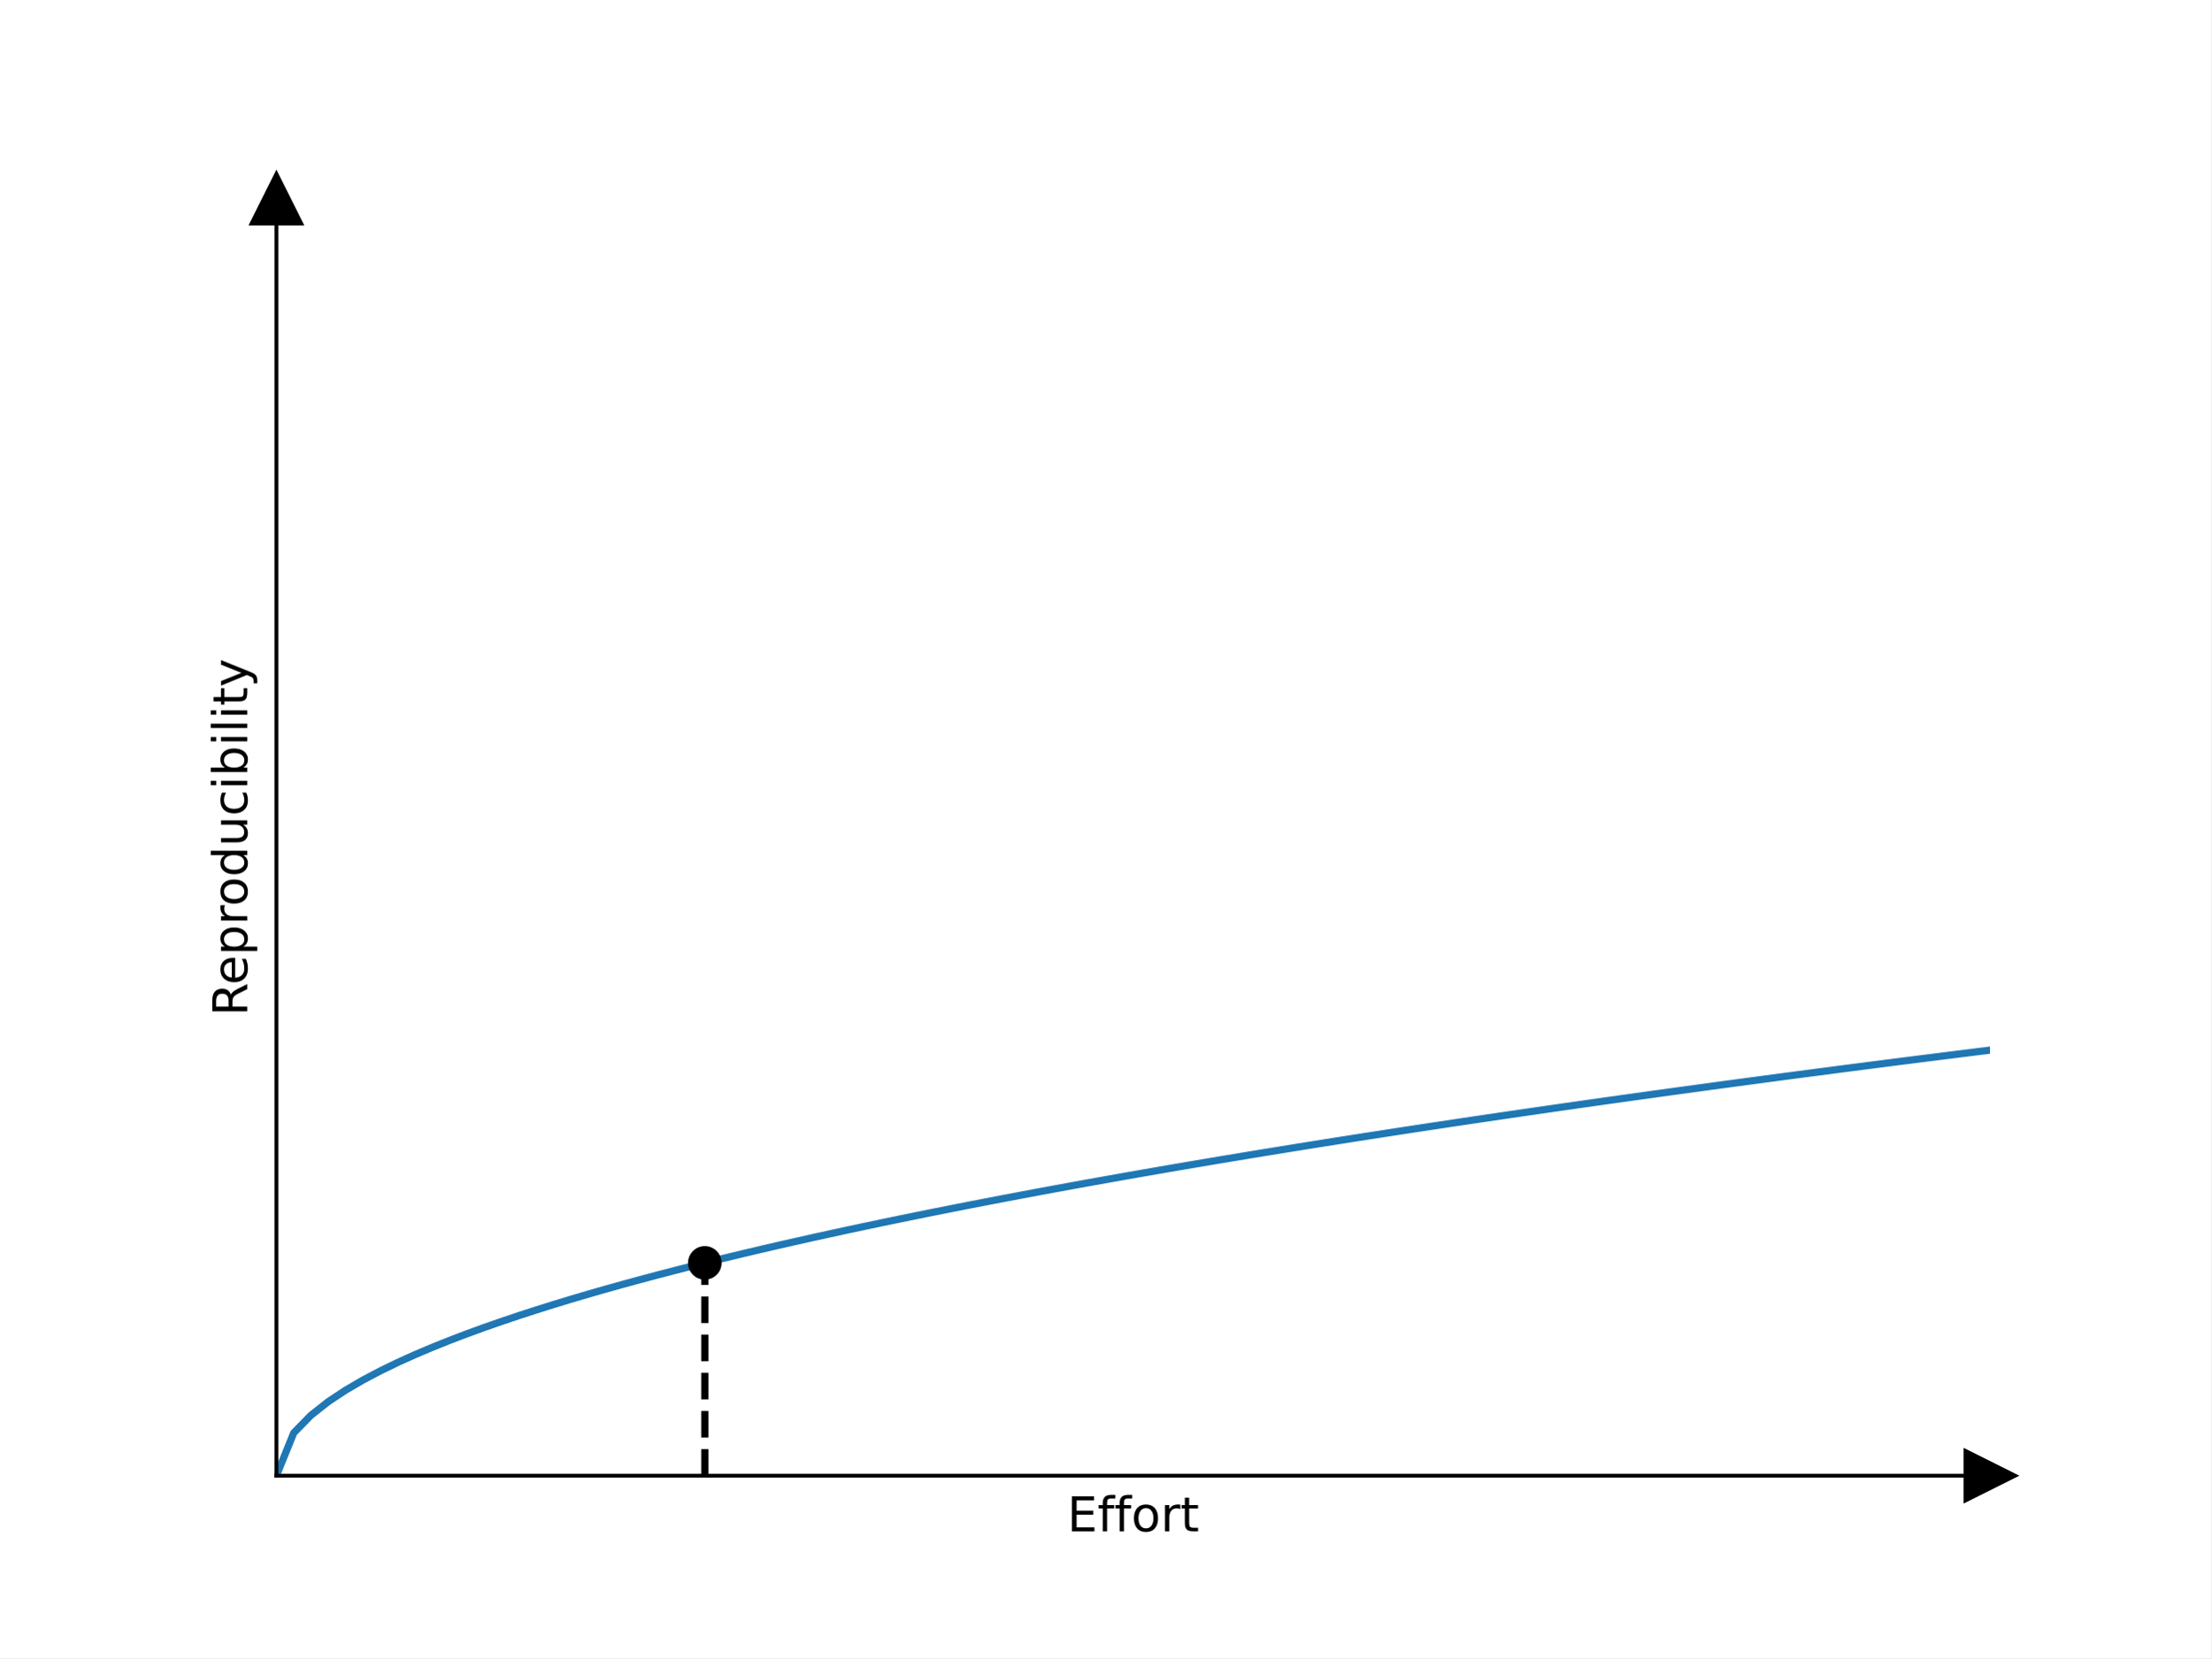
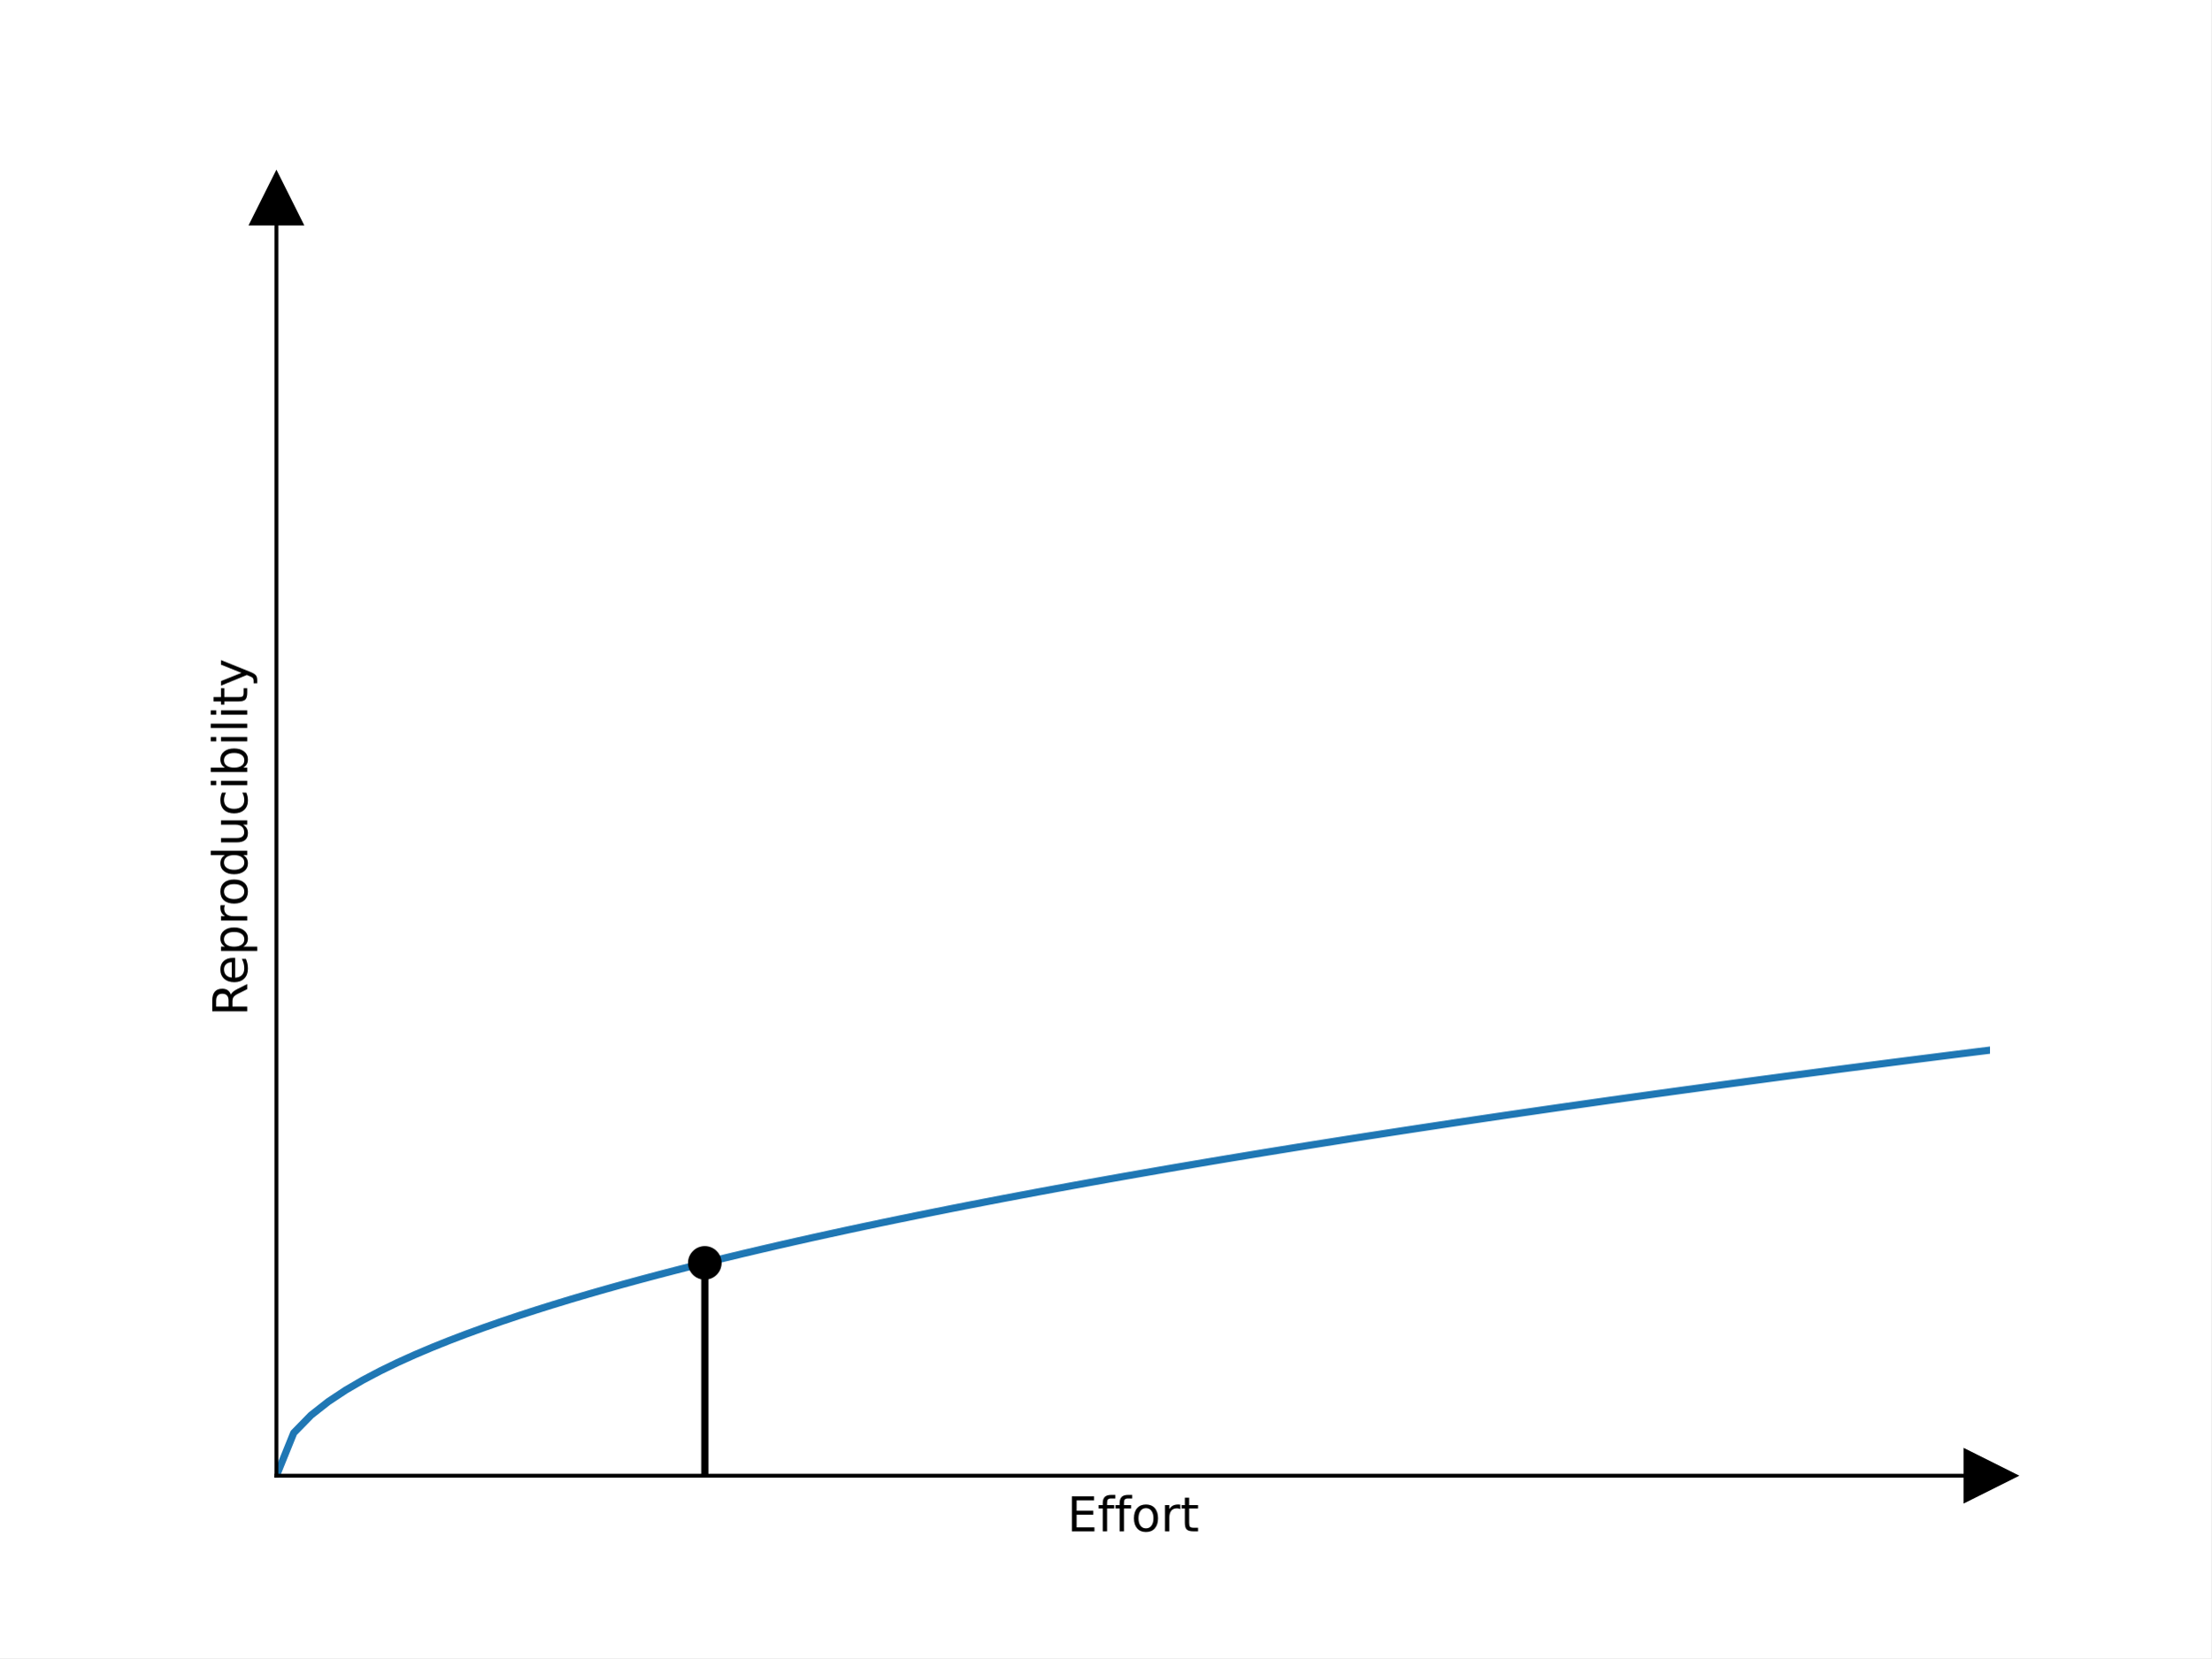
<svg xmlns="http://www.w3.org/2000/svg" xmlns:xlink="http://www.w3.org/1999/xlink" width="460.8pt" height="345.6pt" viewBox="0 0 460.8 345.6" version="1.1">
  <defs>
    <style type="text/css">*{stroke-linejoin: round; stroke-linecap: butt}</style>
  </defs>
  <g id="figure_1">
    <g id="patch_1">
      <path d="M 0 345.6  L 460.8 345.6  L 460.8 0  L 0 0  z " style="fill: #ffffff" />
    </g>
    <g id="axes_1">
      <g id="patch_2">
        <path d="M 57.6 307.584  L 414.72 307.584  L 414.72 41.472  L 57.6 41.472  z " style="fill: #ffffff" />
      </g>
      <g id="matplotlib.axis_1">
        <g id="text_1">
          <g transform="translate(222.4053 319.1824) scale(0.1 -0.1)">
            <defs>
              <path id="DejaVuSans-45" d="M 628 4666  L 3578 4666  L 3578 4134  L 1259 4134  L 1259 2753  L 3481 2753  L 3481 2222  L 1259 2222  L 1259 531  L 3634 531  L 3634 0  L 628 0  L 628 4666  z " transform="scale(0.015625)" />
              <path id="DejaVuSans-66" d="M 2375 4863  L 2375 4384  L 1825 4384  Q 1516 4384 1395 4259  Q 1275 4134 1275 3809  L 1275 3500  L 2222 3500  L 2222 3053  L 1275 3053  L 1275 0  L 697 0  L 697 3053  L 147 3053  L 147 3500  L 697 3500  L 697 3744  Q 697 4328 969 4595  Q 1241 4863 1831 4863  L 2375 4863  z " transform="scale(0.015625)" />
              <path id="DejaVuSans-6f" d="M 1959 3097  Q 1497 3097 1228 2736  Q 959 2375 959 1747  Q 959 1119 1226 758  Q 1494 397 1959 397  Q 2419 397 2687 759  Q 2956 1122 2956 1747  Q 2956 2369 2687 2733  Q 2419 3097 1959 3097  z M 1959 3584  Q 2709 3584 3137 3096  Q 3566 2609 3566 1747  Q 3566 888 3137 398  Q 2709 -91 1959 -91  Q 1206 -91 779 398  Q 353 888 353 1747  Q 353 2609 779 3096  Q 1206 3584 1959 3584  z " transform="scale(0.015625)" />
              <path id="DejaVuSans-72" d="M 2631 2963  Q 2534 3019 2420 3045  Q 2306 3072 2169 3072  Q 1681 3072 1420 2755  Q 1159 2438 1159 1844  L 1159 0  L 581 0  L 581 3500  L 1159 3500  L 1159 2956  Q 1341 3275 1631 3429  Q 1922 3584 2338 3584  Q 2397 3584 2469 3576  Q 2541 3569 2628 3553  L 2631 2963  z " transform="scale(0.015625)" />
              <path id="DejaVuSans-74" d="M 1172 4494  L 1172 3500  L 2356 3500  L 2356 3053  L 1172 3053  L 1172 1153  Q 1172 725 1289 603  Q 1406 481 1766 481  L 2356 481  L 2356 0  L 1766 0  Q 1100 0 847 248  Q 594 497 594 1153  L 594 3053  L 172 3053  L 172 3500  L 594 3500  L 594 4494  L 1172 4494  z " transform="scale(0.015625)" />
            </defs>
            <use xlink:href="#DejaVuSans-45" />
            <use xlink:href="#DejaVuSans-66" x="63.184" />
            <use xlink:href="#DejaVuSans-66" x="98.389" />
            <use xlink:href="#DejaVuSans-6f" x="133.594" />
            <use xlink:href="#DejaVuSans-72" x="194.775" />
            <use xlink:href="#DejaVuSans-74" x="235.889" />
          </g>
        </g>
      </g>
      <g id="matplotlib.axis_2">
        <g id="text_2">
          <g transform="translate(51.52031 211.7725) rotate(-90) scale(0.1 -0.1)">
            <defs>
              <path id="DejaVuSans-52" d="M 2841 2188  Q 3044 2119 3236 1894  Q 3428 1669 3622 1275  L 4263 0  L 3584 0  L 2988 1197  Q 2756 1666 2539 1819  Q 2322 1972 1947 1972  L 1259 1972  L 1259 0  L 628 0  L 628 4666  L 2053 4666  Q 2853 4666 3247 4331  Q 3641 3997 3641 3322  Q 3641 2881 3436 2590  Q 3231 2300 2841 2188  z M 1259 4147  L 1259 2491  L 2053 2491  Q 2509 2491 2742 2702  Q 2975 2913 2975 3322  Q 2975 3731 2742 3939  Q 2509 4147 2053 4147  L 1259 4147  z " transform="scale(0.015625)" />
              <path id="DejaVuSans-65" d="M 3597 1894  L 3597 1613  L 953 1613  Q 991 1019 1311 708  Q 1631 397 2203 397  Q 2534 397 2845 478  Q 3156 559 3463 722  L 3463 178  Q 3153 47 2828 -22  Q 2503 -91 2169 -91  Q 1331 -91 842 396  Q 353 884 353 1716  Q 353 2575 817 3079  Q 1281 3584 2069 3584  Q 2775 3584 3186 3129  Q 3597 2675 3597 1894  z M 3022 2063  Q 3016 2534 2758 2815  Q 2500 3097 2075 3097  Q 1594 3097 1305 2825  Q 1016 2553 972 2059  L 3022 2063  z " transform="scale(0.015625)" />
              <path id="DejaVuSans-70" d="M 1159 525  L 1159 -1331  L 581 -1331  L 581 3500  L 1159 3500  L 1159 2969  Q 1341 3281 1617 3432  Q 1894 3584 2278 3584  Q 2916 3584 3314 3078  Q 3713 2572 3713 1747  Q 3713 922 3314 415  Q 2916 -91 2278 -91  Q 1894 -91 1617 61  Q 1341 213 1159 525  z M 3116 1747  Q 3116 2381 2855 2742  Q 2594 3103 2138 3103  Q 1681 3103 1420 2742  Q 1159 2381 1159 1747  Q 1159 1113 1420 752  Q 1681 391 2138 391  Q 2594 391 2855 752  Q 3116 1113 3116 1747  z " transform="scale(0.015625)" />
              <path id="DejaVuSans-64" d="M 2906 2969  L 2906 4863  L 3481 4863  L 3481 0  L 2906 0  L 2906 525  Q 2725 213 2448 61  Q 2172 -91 1784 -91  Q 1150 -91 751 415  Q 353 922 353 1747  Q 353 2572 751 3078  Q 1150 3584 1784 3584  Q 2172 3584 2448 3432  Q 2725 3281 2906 2969  z M 947 1747  Q 947 1113 1208 752  Q 1469 391 1925 391  Q 2381 391 2643 752  Q 2906 1113 2906 1747  Q 2906 2381 2643 2742  Q 2381 3103 1925 3103  Q 1469 3103 1208 2742  Q 947 2381 947 1747  z " transform="scale(0.015625)" />
              <path id="DejaVuSans-75" d="M 544 1381  L 544 3500  L 1119 3500  L 1119 1403  Q 1119 906 1312 657  Q 1506 409 1894 409  Q 2359 409 2629 706  Q 2900 1003 2900 1516  L 2900 3500  L 3475 3500  L 3475 0  L 2900 0  L 2900 538  Q 2691 219 2414 64  Q 2138 -91 1772 -91  Q 1169 -91 856 284  Q 544 659 544 1381  z M 1991 3584  L 1991 3584  z " transform="scale(0.015625)" />
              <path id="DejaVuSans-63" d="M 3122 3366  L 3122 2828  Q 2878 2963 2633 3030  Q 2388 3097 2138 3097  Q 1578 3097 1268 2742  Q 959 2388 959 1747  Q 959 1106 1268 751  Q 1578 397 2138 397  Q 2388 397 2633 464  Q 2878 531 3122 666  L 3122 134  Q 2881 22 2623 -34  Q 2366 -91 2075 -91  Q 1284 -91 818 406  Q 353 903 353 1747  Q 353 2603 823 3093  Q 1294 3584 2113 3584  Q 2378 3584 2631 3529  Q 2884 3475 3122 3366  z " transform="scale(0.015625)" />
              <path id="DejaVuSans-69" d="M 603 3500  L 1178 3500  L 1178 0  L 603 0  L 603 3500  z M 603 4863  L 1178 4863  L 1178 4134  L 603 4134  L 603 4863  z " transform="scale(0.015625)" />
              <path id="DejaVuSans-62" d="M 3116 1747  Q 3116 2381 2855 2742  Q 2594 3103 2138 3103  Q 1681 3103 1420 2742  Q 1159 2381 1159 1747  Q 1159 1113 1420 752  Q 1681 391 2138 391  Q 2594 391 2855 752  Q 3116 1113 3116 1747  z M 1159 2969  Q 1341 3281 1617 3432  Q 1894 3584 2278 3584  Q 2916 3584 3314 3078  Q 3713 2572 3713 1747  Q 3713 922 3314 415  Q 2916 -91 2278 -91  Q 1894 -91 1617 61  Q 1341 213 1159 525  L 1159 0  L 581 0  L 581 4863  L 1159 4863  L 1159 2969  z " transform="scale(0.015625)" />
              <path id="DejaVuSans-6c" d="M 603 4863  L 1178 4863  L 1178 0  L 603 0  L 603 4863  z " transform="scale(0.015625)" />
              <path id="DejaVuSans-79" d="M 2059 -325  Q 1816 -950 1584 -1140  Q 1353 -1331 966 -1331  L 506 -1331  L 506 -850  L 844 -850  Q 1081 -850 1212 -737  Q 1344 -625 1503 -206  L 1606 56  L 191 3500  L 800 3500  L 1894 763  L 2988 3500  L 3597 3500  L 2059 -325  z " transform="scale(0.015625)" />
            </defs>
            <use xlink:href="#DejaVuSans-52" />
            <use xlink:href="#DejaVuSans-65" x="64.982" />
            <use xlink:href="#DejaVuSans-70" x="126.506" />
            <use xlink:href="#DejaVuSans-72" x="189.982" />
            <use xlink:href="#DejaVuSans-6f" x="228.846" />
            <use xlink:href="#DejaVuSans-64" x="290.027" />
            <use xlink:href="#DejaVuSans-75" x="353.504" />
            <use xlink:href="#DejaVuSans-63" x="416.883" />
            <use xlink:href="#DejaVuSans-69" x="471.863" />
            <use xlink:href="#DejaVuSans-62" x="499.646" />
            <use xlink:href="#DejaVuSans-69" x="563.123" />
            <use xlink:href="#DejaVuSans-6c" x="590.906" />
            <use xlink:href="#DejaVuSans-69" x="618.689" />
            <use xlink:href="#DejaVuSans-74" x="646.473" />
            <use xlink:href="#DejaVuSans-79" x="685.682" />
          </g>
        </g>
      </g>
      <g id="line2d_1">
-         <path d="M 57.6 307.584  L 61.207 298.669  L 64.815 294.976  L 68.422 292.143  L 72.029 289.754  L 75.636 287.649  L 79.244 285.747  L 82.851 283.997  L 86.458 282.368  L 90.065 280.839  L 93.673 279.392  L 97.28 278.016  L 100.887 276.701  L 104.495 275.44  L 108.102 274.227  L 111.709 273.056  L 115.316 271.924  L 118.924 270.826  L 122.531 269.76  L 126.138 268.724  L 129.745 267.715  L 133.353 266.73  L 136.96 265.769  L 140.567 264.829  L 144.175 263.909  L 147.782 263.009  L 151.389 262.126  L 154.996 261.26  L 158.604 260.41  L 162.211 259.575  L 165.818 258.754  L 169.425 257.947  L 173.033 257.153  L 176.64 256.371  L 180.247 255.601  L 183.855 254.842  L 187.462 254.093  L 191.069 253.356  L 194.676 252.628  L 198.284 251.909  L 201.891 251.2  L 205.498 250.5  L 209.105 249.808  L 212.713 249.124  L 216.32 248.448  L 219.927 247.78  L 223.535 247.119  L 227.142 246.465  L 230.749 245.818  L 234.356 245.178  L 237.964 244.545  L 241.571 243.918  L 245.178 243.296  L 248.785 242.681  L 252.393 242.072  L 256 241.468  L 259.607 240.87  L 263.215 240.277  L 266.822 239.689  L 270.429 239.106  L 274.036 238.528  L 277.644 237.955  L 281.251 237.387  L 284.858 236.823  L 288.465 236.263  L 292.073 235.708  L 295.68 235.157  L 299.287 234.611  L 302.895 234.068  L 306.502 233.53  L 310.109 232.995  L 313.716 232.464  L 317.324 231.937  L 320.931 231.413  L 324.538 230.894  L 328.145 230.377  L 331.753 229.864  L 335.36 229.354  L 338.967 228.848  L 342.575 228.345  L 346.182 227.845  L 349.789 227.348  L 353.396 226.854  L 357.004 226.364  L 360.611 225.876  L 364.218 225.391  L 367.825 224.909  L 371.433 224.43  L 375.04 223.953  L 378.647 223.479  L 382.255 223.008  L 385.862 222.539  L 389.469 222.073  L 393.076 221.61  L 396.684 221.149  L 400.291 220.69  L 403.898 220.234  L 407.505 219.781  L 411.113 219.329  L 414.72 218.88  " clip-path="url(#pf74627b25c)" style="fill: none; stroke: #1f77b4; stroke-width: 1.5; stroke-linecap: square" />
+         <path d="M 57.6 307.584  L 61.207 298.669  L 64.815 294.976  L 68.422 292.143  L 72.029 289.754  L 75.636 287.649  L 79.244 285.747  L 82.851 283.997  L 86.458 282.368  L 90.065 280.839  L 93.673 279.392  L 97.28 278.016  L 100.887 276.701  L 104.495 275.44  L 108.102 274.227  L 111.709 273.056  L 115.316 271.924  L 118.924 270.826  L 122.531 269.76  L 126.138 268.724  L 129.745 267.715  L 133.353 266.73  L 136.96 265.769  L 140.567 264.829  L 144.175 263.909  L 147.782 263.009  L 151.389 262.126  L 154.996 261.26  L 158.604 260.41  L 162.211 259.575  L 165.818 258.754  L 169.425 257.947  L 173.033 257.153  L 176.64 256.371  L 180.247 255.601  L 183.855 254.842  L 187.462 254.093  L 191.069 253.356  L 194.676 252.628  L 198.284 251.909  L 201.891 251.2  L 205.498 250.5  L 209.105 249.808  L 212.713 249.124  L 216.32 248.448  L 219.927 247.78  L 223.535 247.119  L 227.142 246.465  L 230.749 245.818  L 234.356 245.178  L 237.964 244.545  L 241.571 243.918  L 245.178 243.296  L 248.785 242.681  L 252.393 242.072  L 256 241.468  L 259.607 240.87  L 263.215 240.277  L 266.822 239.689  L 270.429 239.106  L 274.036 238.528  L 277.644 237.955  L 281.251 237.387  L 284.858 236.823  L 288.465 236.263  L 292.073 235.708  L 295.68 235.157  L 299.287 234.611  L 302.895 234.068  L 306.502 233.53  L 310.109 232.995  L 313.716 232.464  L 317.324 231.937  L 320.931 231.413  L 324.538 230.894  L 328.145 230.377  L 331.753 229.864  L 335.36 229.354  L 338.967 228.848  L 342.575 228.345  L 346.182 227.845  L 349.789 227.348  L 353.396 226.854  L 357.004 226.364  L 360.611 225.876  L 364.218 225.391  L 367.825 224.909  L 371.433 224.43  L 375.04 223.953  L 378.647 223.479  L 382.255 223.008  L 385.862 222.539  L 389.469 222.073  L 393.076 221.61  L 396.684 221.149  L 400.291 220.69  L 403.898 220.234  L 407.505 219.781  L 411.113 219.329  L 414.72 218.88  " clip-path="url(#pebd4cd30fe)" style="fill: none; stroke: #1f77b4; stroke-width: 1.5; stroke-linecap: square" />
      </g>
      <g id="line2d_2">
-         <path d="M 146.88 307.584  L 146.88 263.232  " clip-path="url(#pf74627b25c)" style="fill: none; stroke-dasharray: 5.55,2.4; stroke-dashoffset: 0; stroke: #000000; stroke-width: 1.5" />
+         <path d="M 146.88 307.584  L 146.88 263.232  " clip-path="url(#pebd4cd30fe)" style="fill: none; stroke: #000000; stroke-width: 1.5; stroke-linecap: square" />
      </g>
      <g id="line2d_3">
-         <path d="M 146.88 263.232  " clip-path="url(#pf74627b25c)" style="fill: none; stroke: #000000; stroke-width: 1.5; stroke-linecap: square" />
+         <path d="M 146.88 263.232  " clip-path="url(#pebd4cd30fe)" style="fill: none; stroke: #000000; stroke-width: 1.5; stroke-linecap: square" />
        <defs>
-           <path id="ma316c30661" d="M 0 3  C 0.796 3 1.559 2.684 2.121 2.121  C 2.684 1.559 3 0.796 3 0  C 3 -0.796 2.684 -1.559 2.121 -2.121  C 1.559 -2.684 0.796 -3 0 -3  C -0.796 -3 -1.559 -2.684 -2.121 -2.121  C -2.684 -1.559 -3 -0.796 -3 0  C -3 0.796 -2.684 1.559 -2.121 2.121  C -1.559 2.684 -0.796 3 0 3  z " style="stroke: #000000" />
+           <path id="mcd62d99b62" d="M 0 3  C 0.796 3 1.559 2.684 2.121 2.121  C 2.684 1.559 3 0.796 3 0  C 3 -0.796 2.684 -1.559 2.121 -2.121  C 1.559 -2.684 0.796 -3 0 -3  C -0.796 -3 -1.559 -2.684 -2.121 -2.121  C -2.684 -1.559 -3 -0.796 -3 0  C -3 0.796 -2.684 1.559 -2.121 2.121  C -1.559 2.684 -0.796 3 0 3  z " style="stroke: #000000" />
        </defs>
-         <g clip-path="url(#pf74627b25c)">
-           <use xlink:href="#ma316c30661" x="146.88" y="263.232" style="stroke: #000000" />
+         <g clip-path="url(#pebd4cd30fe)">
+           <use xlink:href="#mcd62d99b62" x="146.88" y="263.232" style="stroke: #000000" />
        </g>
      </g>
      <g id="line2d_4">
        <defs>
-           <path id="m826b3cb6cf" d="M 5 0  L -5 -5  L -5 5  z " style="stroke: #000000; stroke-linejoin: miter" />
+           <path id="m49a87646b5" d="M 5 0  L -5 -5  L -5 5  z " style="stroke: #000000; stroke-linejoin: miter" />
        </defs>
        <g>
-           <use xlink:href="#m826b3cb6cf" x="414.72" y="307.584" style="stroke: #000000; stroke-linejoin: miter" />
+           <use xlink:href="#m49a87646b5" x="414.72" y="307.584" style="stroke: #000000; stroke-linejoin: miter" />
        </g>
      </g>
      <g id="line2d_5">
        <defs>
-           <path id="m982982bec9" d="M 0 -5  L -5 5  L 5 5  z " style="stroke: #000000; stroke-linejoin: miter" />
+           <path id="m112bb9c899" d="M 0 -5  L -5 5  L 5 5  z " style="stroke: #000000; stroke-linejoin: miter" />
        </defs>
        <g>
-           <use xlink:href="#m982982bec9" x="57.6" y="41.472" style="stroke: #000000; stroke-linejoin: miter" />
+           <use xlink:href="#m112bb9c899" x="57.6" y="41.472" style="stroke: #000000; stroke-linejoin: miter" />
        </g>
      </g>
      <g id="patch_3">
        <path d="M 57.6 307.584  L 57.6 41.472  " style="fill: none; stroke: #000000; stroke-width: 0.8; stroke-linejoin: miter; stroke-linecap: square" />
      </g>
      <g id="patch_4">
        <path d="M 57.6 307.584  L 414.72 307.584  " style="fill: none; stroke: #000000; stroke-width: 0.8; stroke-linejoin: miter; stroke-linecap: square" />
      </g>
    </g>
  </g>
  <defs>
-     <clipPath id="pf74627b25c">
+     <clipPath id="pebd4cd30fe">
      <rect x="57.6" y="41.472" width="357.12" height="266.112" />
    </clipPath>
  </defs>
</svg>
